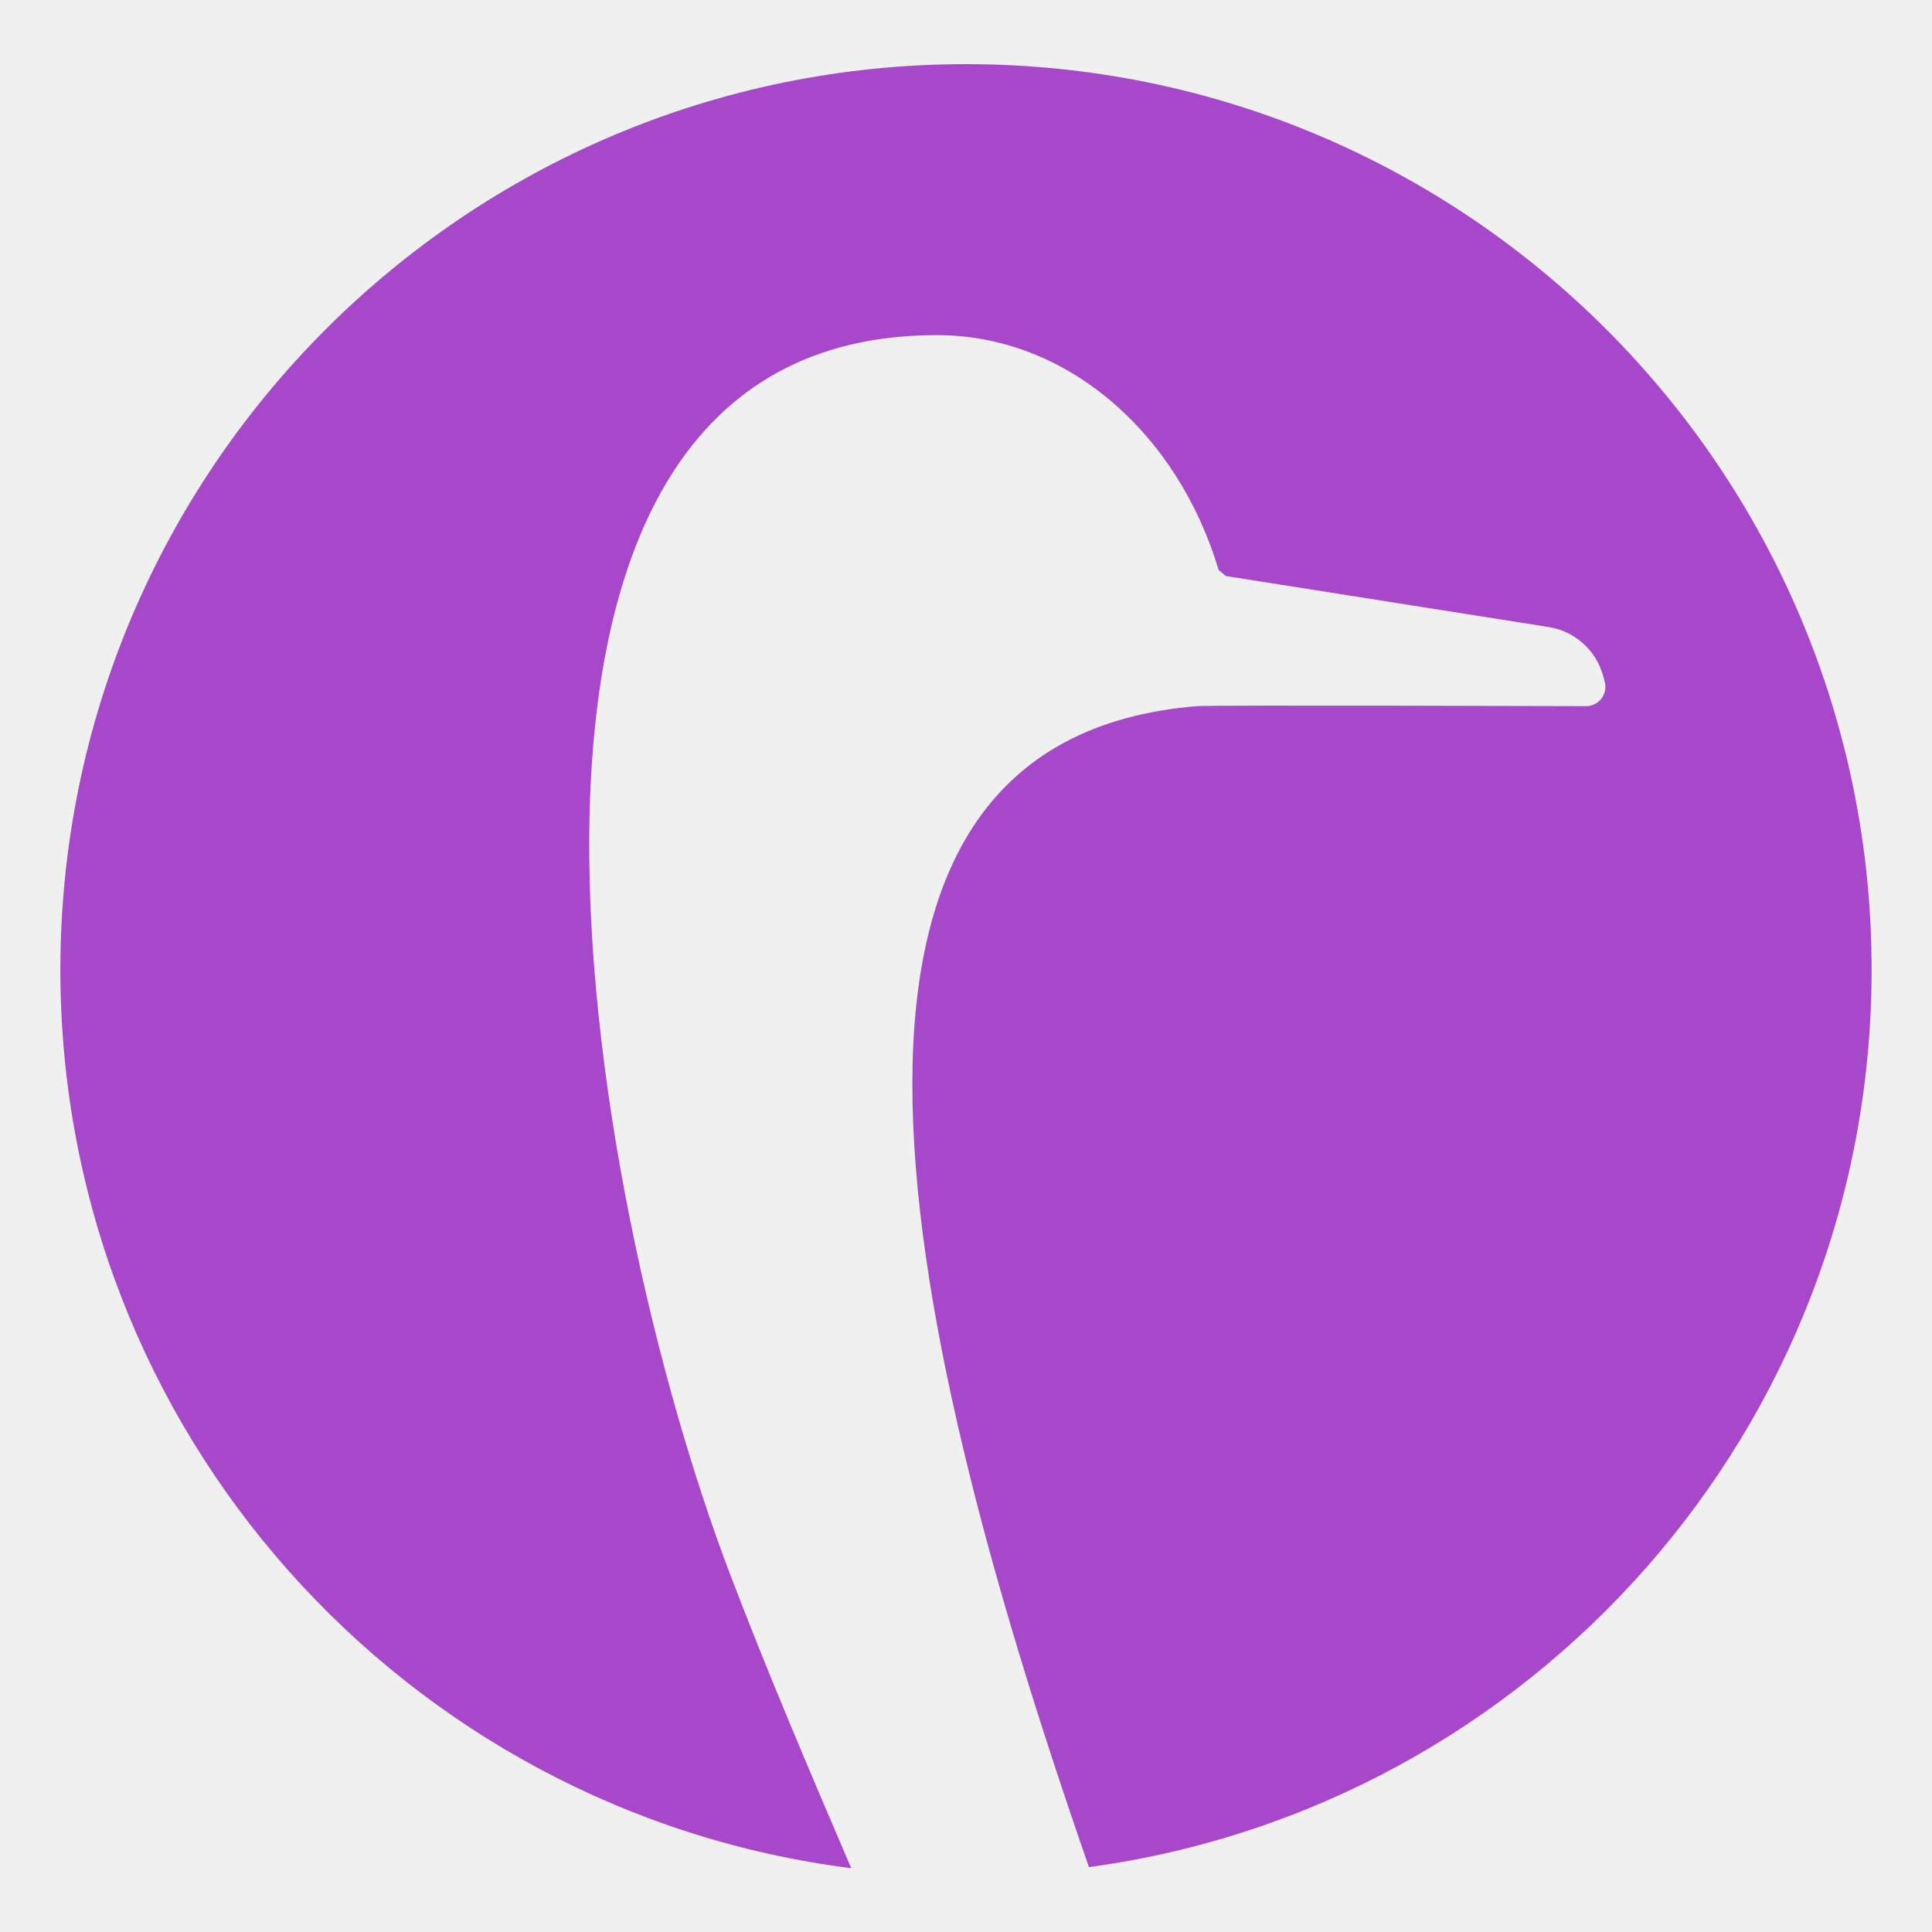
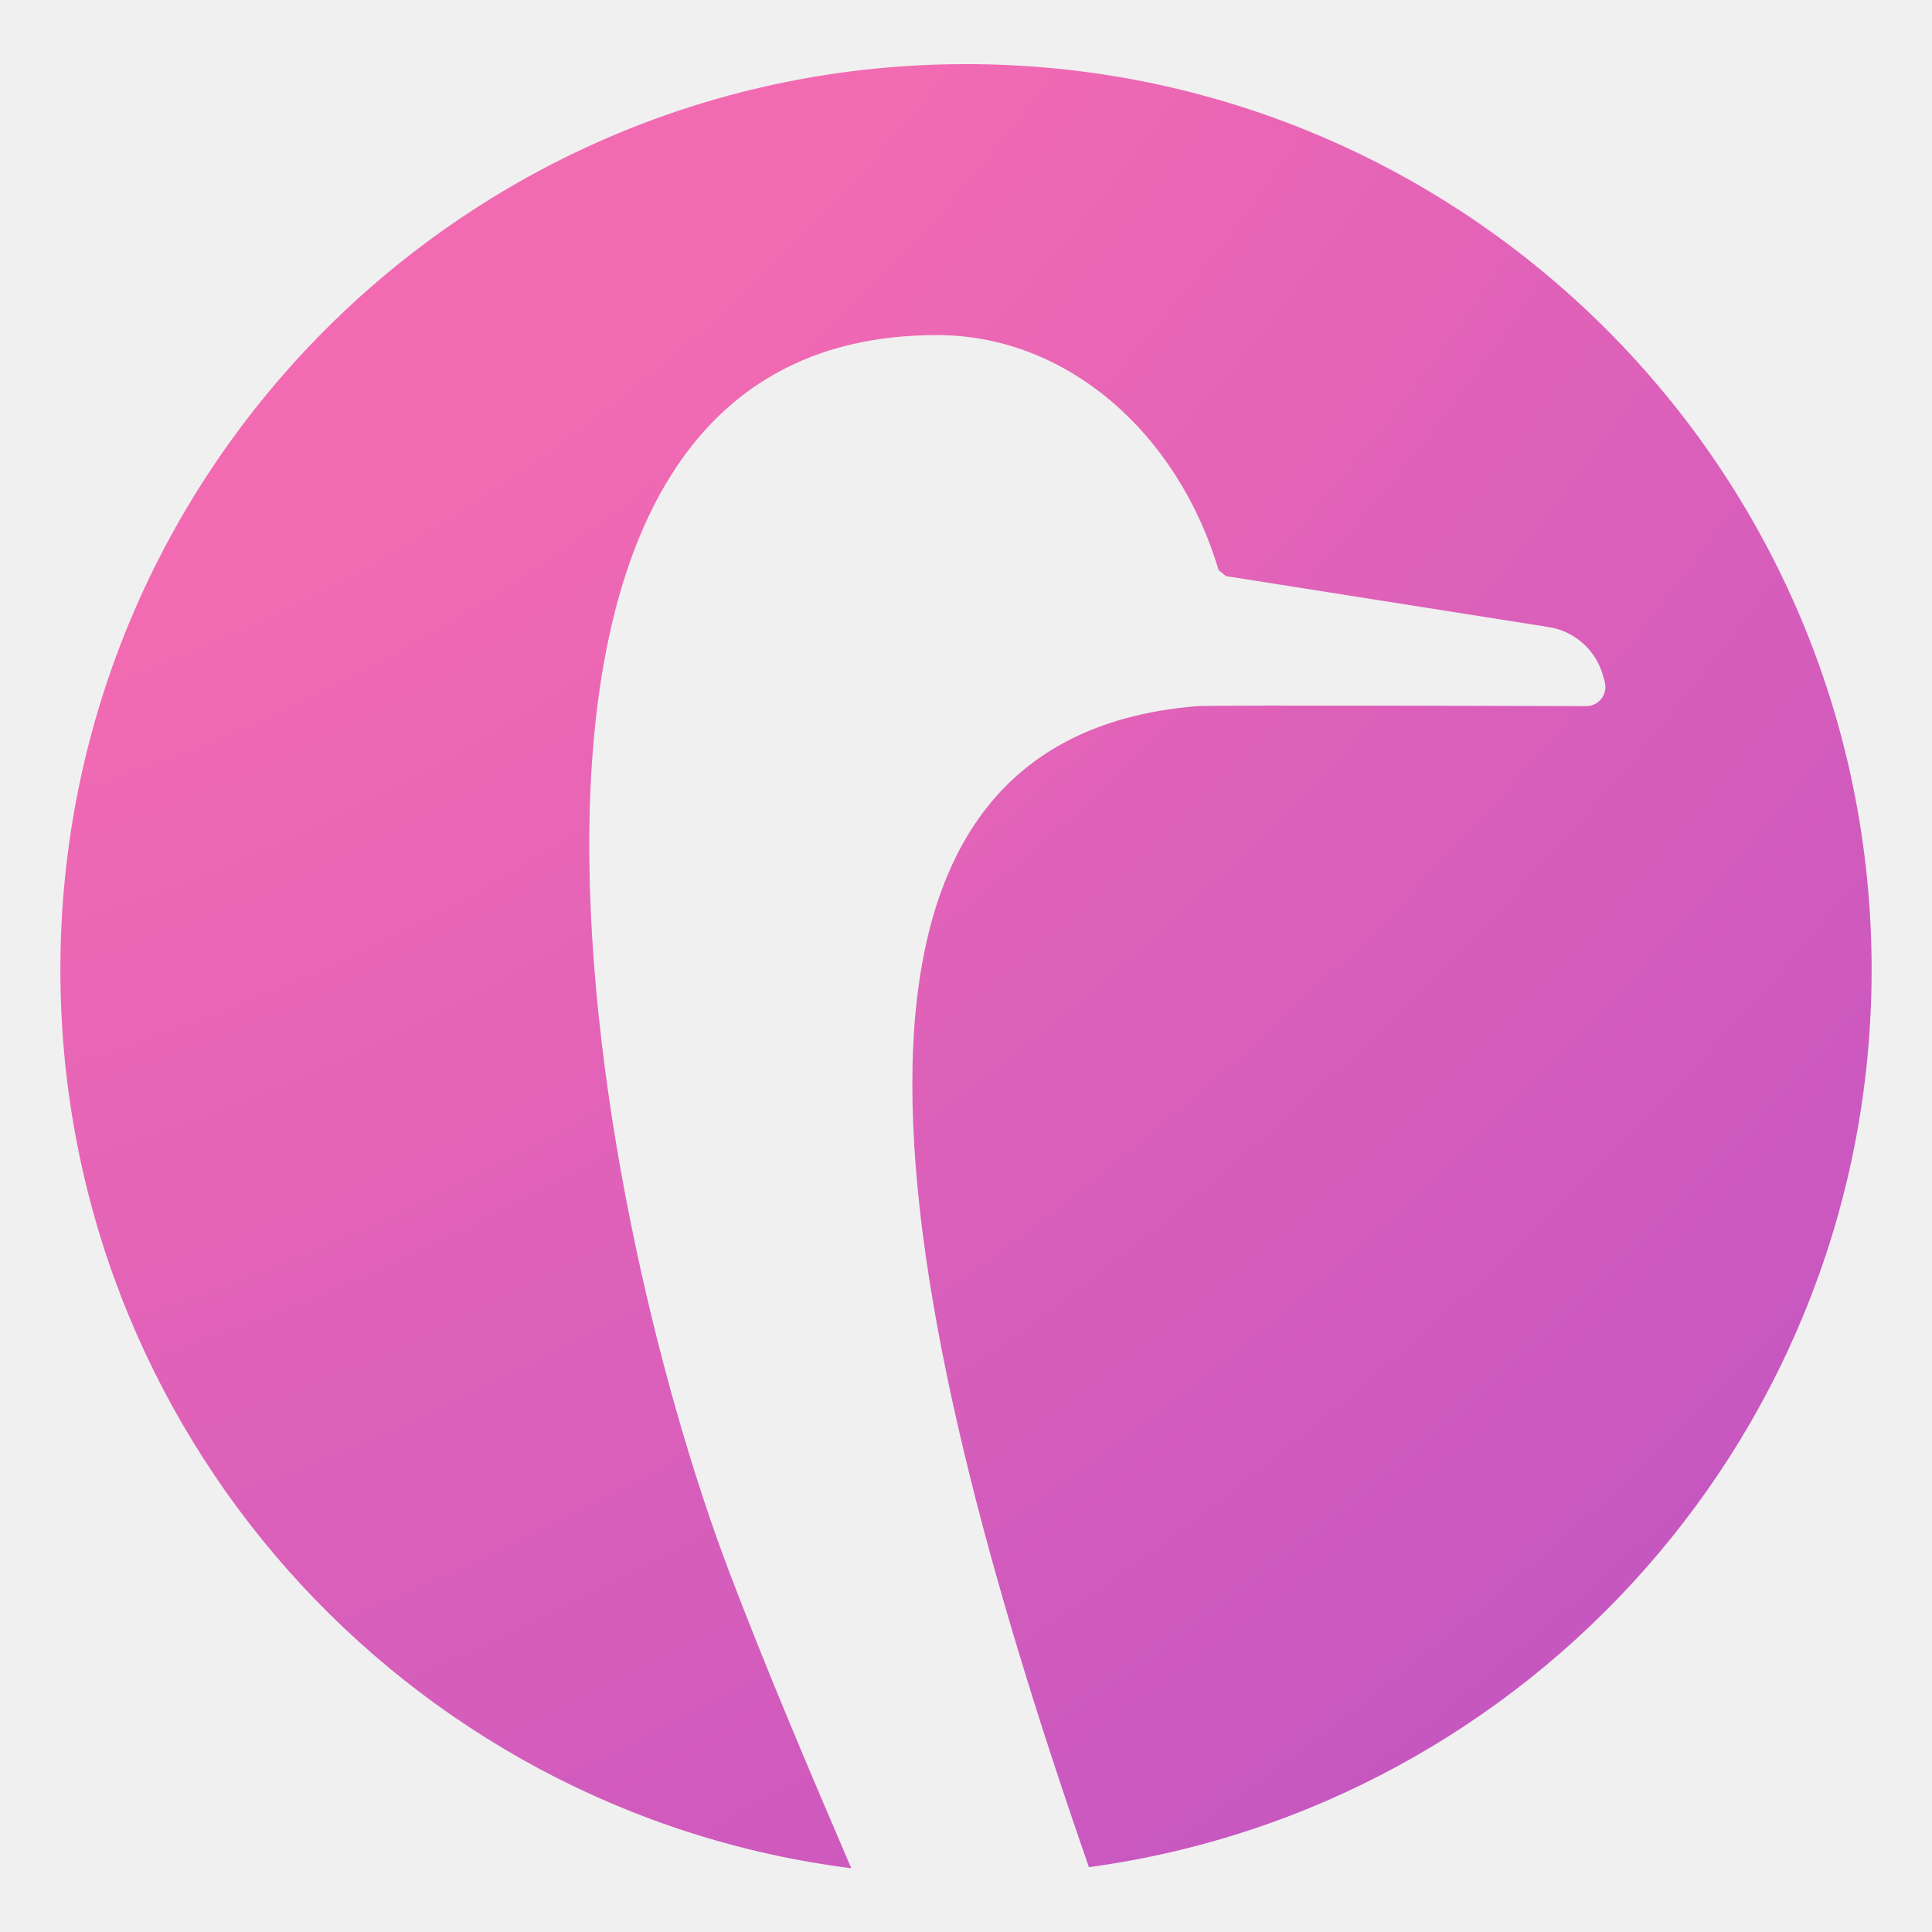
- <svg xmlns="http://www.w3.org/2000/svg" width="512" height="512" viewBox="0 0 512 512" fill="none">
-   <path fill-rule="evenodd" clip-rule="evenodd" d="M288.582 494.807C405.719 478.908 496 378.497 496 257C496 124.452 388.548 17 256 17C123.452 17 16 124.452 16 257C16 379.248 107.4 480.148 225.592 495.092C214.164 468.484 203.068 442.371 193.399 416.975C154.993 316.1 114.492 88.811 248.286 88.811C282.776 88.811 312.113 114.799 322.952 151.056L324.872 152.656L410.396 166.165C417.379 167.268 423.055 172.384 424.876 179.217L425.274 180.709C426.138 183.951 423.695 187.133 420.34 187.133C420.34 187.133 321.044 186.82 317.213 187.133C207.328 196.106 235.494 342.311 288.582 494.807Z" fill="url(#paint0_radial)" />
+ <svg xmlns="http://www.w3.org/2000/svg" width="16" height="16" viewBox="0 0 16 16" fill="none">
+   <g clip-path="url(#clip0_319_1017)">
+     <path fill-rule="evenodd" clip-rule="evenodd" d="M9.018 15.463C12.679 14.966 15.5 11.828 15.5 8.031C15.5 3.889 12.142 0.531 8 0.531C3.858 0.531 0.5 3.889 0.5 8.031C0.5 11.851 3.356 15.005 7.05 15.472C6.693 14.64 6.346 13.824 6.044 13.03C4.844 9.878 3.578 2.775 7.759 2.775C8.837 2.775 9.754 3.587 10.092 4.721L10.152 4.771L12.825 5.193C13.043 5.227 13.22 5.387 13.277 5.601L13.29 5.647C13.317 5.748 13.241 5.848 13.136 5.848C13.136 5.848 10.033 5.838 9.913 5.848C6.479 6.128 7.359 10.697 9.018 15.463Z" fill="url(#paint0_radial_319_1017)" />
+   </g>
  <defs>
-     <radialGradient id="paint0_radial" cx="0" cy="0" r="1" gradientUnits="userSpaceOnUse" gradientTransform="translate(-1.83384 -5.31571) rotate(39.7839) scale(35.8942 43.3247)">
+     <radialGradient id="paint0_radial_319_1017" cx="0" cy="0" r="1" gradientUnits="userSpaceOnUse" gradientTransform="translate(-1.21922 -5.78944) rotate(46.4051) scale(37.5016 45.9703)">
      <stop offset="0.286" stop-color="#F26AB2" />
      <stop offset="0.777" stop-color="#B64FC6" />
      <stop offset="1" stop-color="#A748CB" />
    </radialGradient>
+     <clipPath id="clip0_319_1017">
+       <rect width="16" height="16" fill="white" />
+     </clipPath>
  </defs>
</svg>
